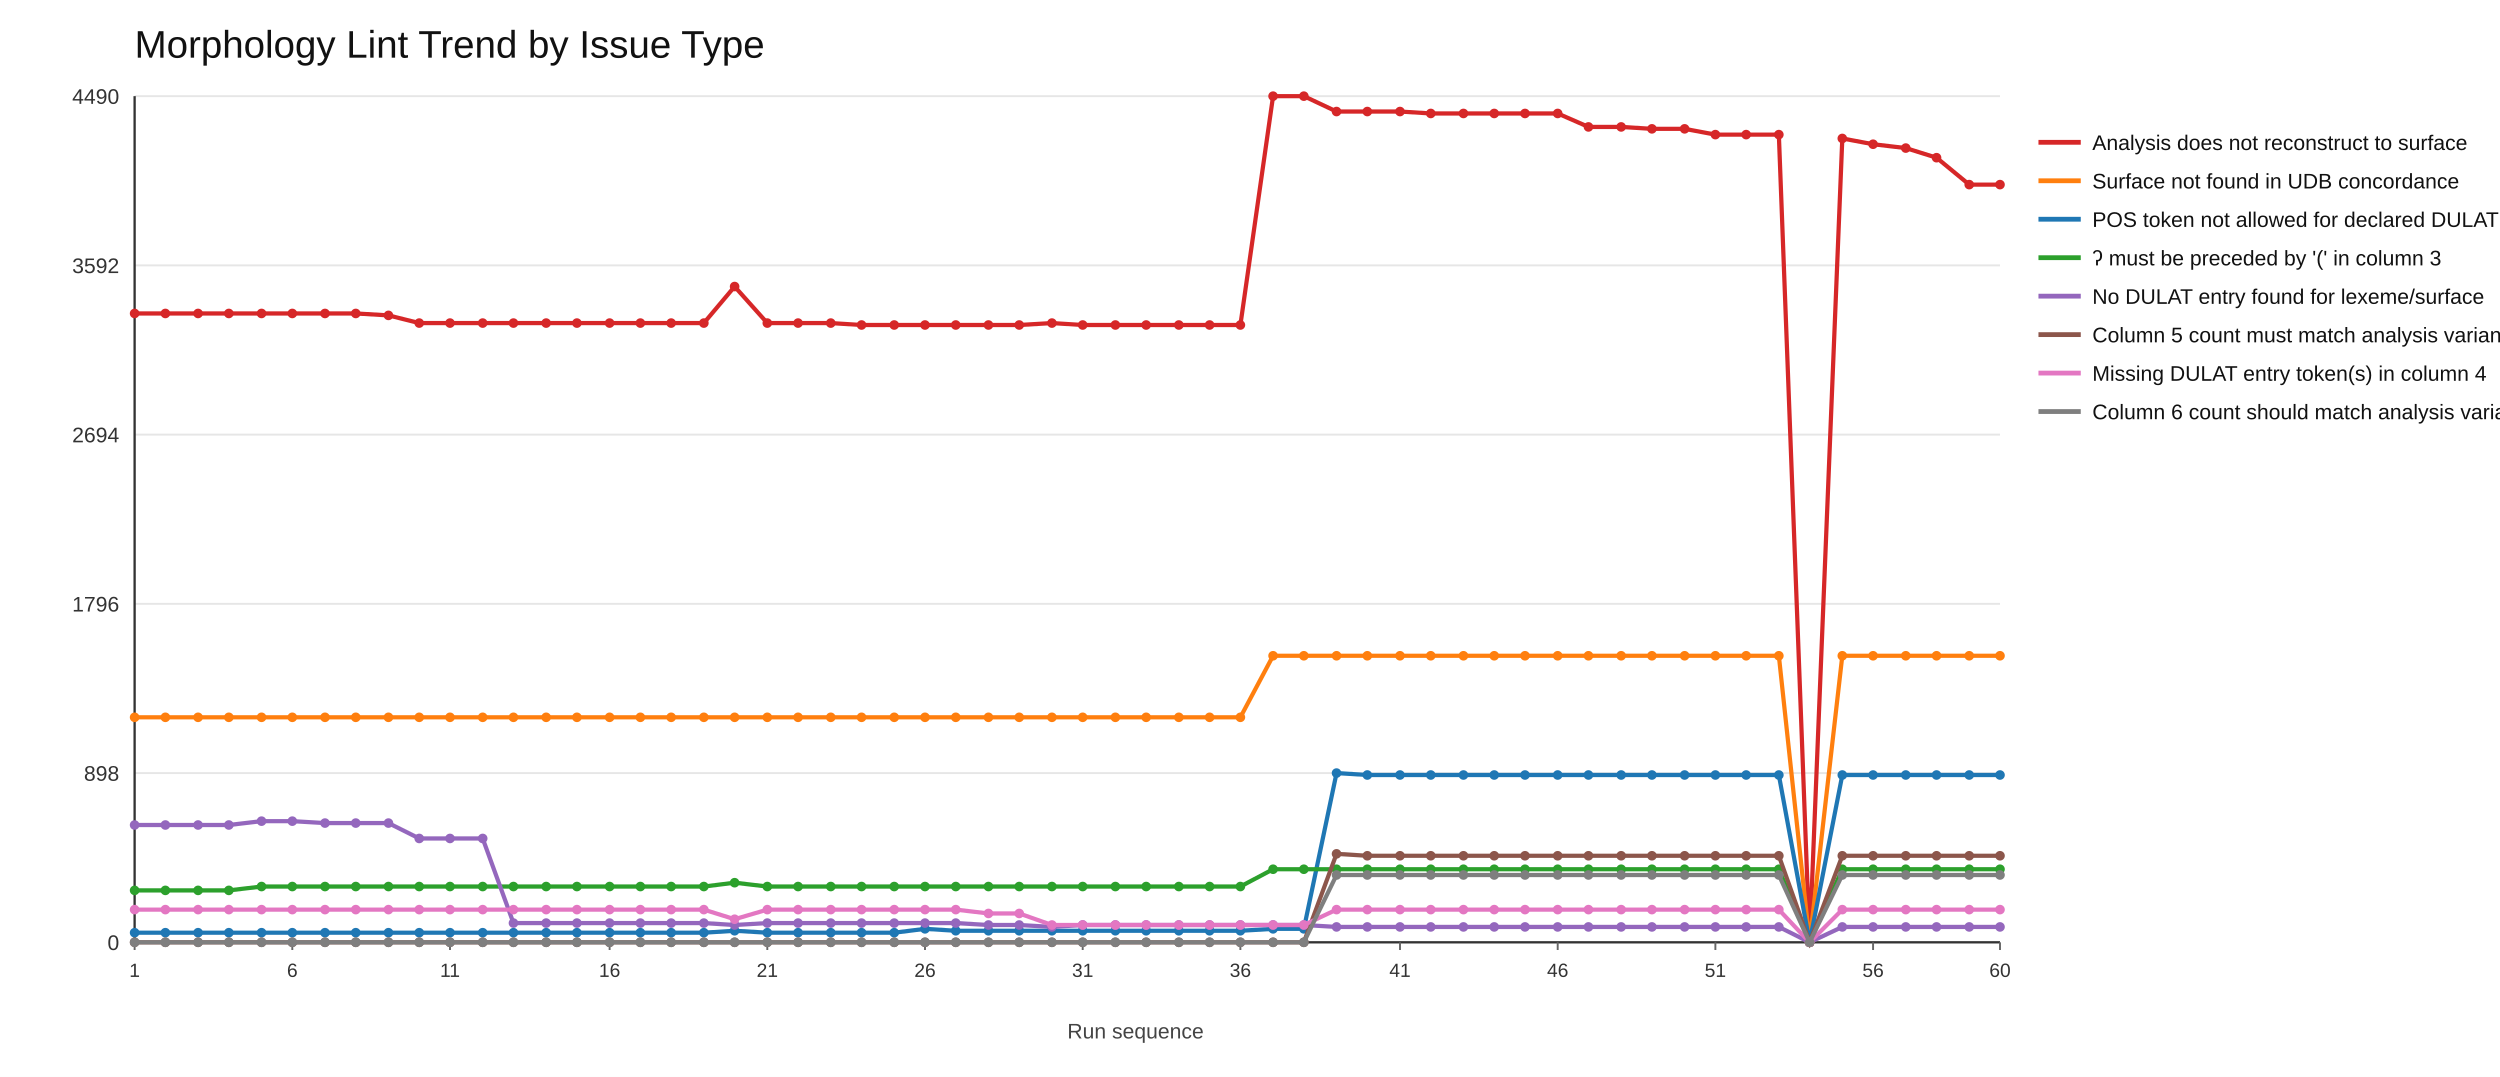
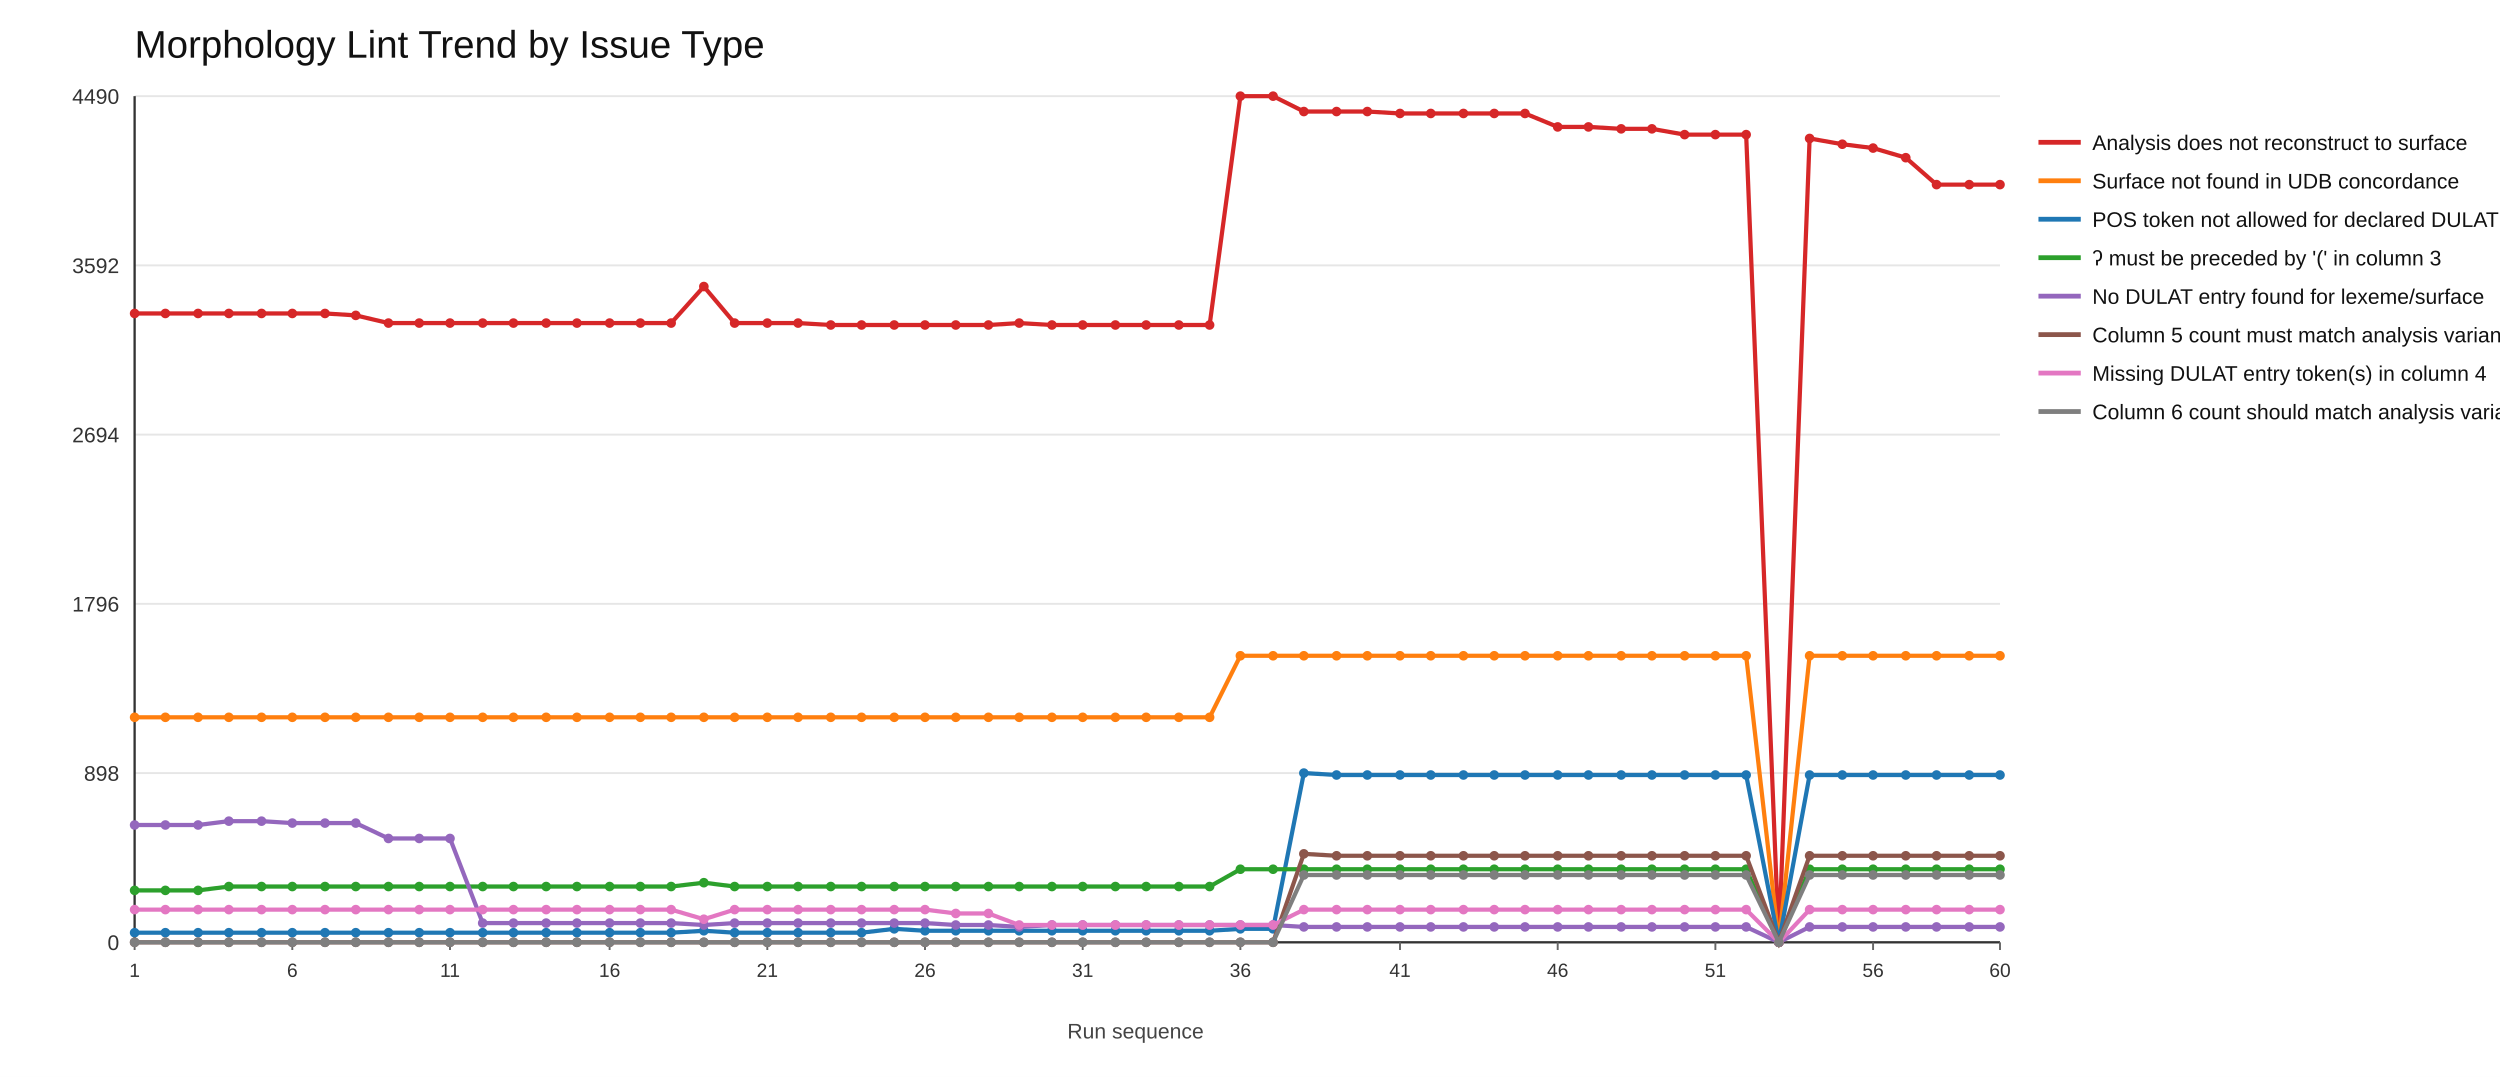
<svg xmlns="http://www.w3.org/2000/svg" width="1300" height="560">
  <rect x="0" y="0" width="1300" height="560" fill="#ffffff" />
  <text x="70" y="30" font-size="20" font-family="Arial" fill="#111">Morphology Lint Trend by Issue Type</text>
  <line x1="70" y1="490" x2="1040" y2="490" stroke="#e6e6e6" stroke-width="1" />
  <text x="62" y="494" font-size="11" font-family="Arial" fill="#333" text-anchor="end">0</text>
  <line x1="70" y1="402" x2="1040" y2="402" stroke="#e6e6e6" stroke-width="1" />
  <text x="62" y="406" font-size="11" font-family="Arial" fill="#333" text-anchor="end">898</text>
  <line x1="70" y1="314" x2="1040" y2="314" stroke="#e6e6e6" stroke-width="1" />
  <text x="62" y="318" font-size="11" font-family="Arial" fill="#333" text-anchor="end">1796</text>
  <line x1="70" y1="226" x2="1040" y2="226" stroke="#e6e6e6" stroke-width="1" />
  <text x="62" y="230" font-size="11" font-family="Arial" fill="#333" text-anchor="end">2694</text>
  <line x1="70" y1="138" x2="1040" y2="138" stroke="#e6e6e6" stroke-width="1" />
  <text x="62" y="142" font-size="11" font-family="Arial" fill="#333" text-anchor="end">3592</text>
  <line x1="70" y1="50" x2="1040" y2="50" stroke="#e6e6e6" stroke-width="1" />
  <text x="62" y="54" font-size="11" font-family="Arial" fill="#333" text-anchor="end">4490</text>
  <line x1="70" y1="490" x2="1040" y2="490" stroke="#333" stroke-width="1.2" />
  <line x1="70" y1="50" x2="70" y2="490" stroke="#333" stroke-width="1.2" />
  <line x1="70" y1="490" x2="70" y2="494" stroke="#666" stroke-width="1" />
  <text x="70" y="508" font-size="10" font-family="Arial" fill="#333" text-anchor="middle">1</text>
  <line x1="152" y1="490" x2="152" y2="494" stroke="#666" stroke-width="1" />
  <text x="152" y="508" font-size="10" font-family="Arial" fill="#333" text-anchor="middle">6</text>
  <line x1="234" y1="490" x2="234" y2="494" stroke="#666" stroke-width="1" />
  <text x="234" y="508" font-size="10" font-family="Arial" fill="#333" text-anchor="middle">11</text>
  <line x1="317" y1="490" x2="317" y2="494" stroke="#666" stroke-width="1" />
  <text x="317" y="508" font-size="10" font-family="Arial" fill="#333" text-anchor="middle">16</text>
  <line x1="399" y1="490" x2="399" y2="494" stroke="#666" stroke-width="1" />
  <text x="399" y="508" font-size="10" font-family="Arial" fill="#333" text-anchor="middle">21</text>
  <line x1="481" y1="490" x2="481" y2="494" stroke="#666" stroke-width="1" />
  <text x="481" y="508" font-size="10" font-family="Arial" fill="#333" text-anchor="middle">26</text>
  <line x1="563" y1="490" x2="563" y2="494" stroke="#666" stroke-width="1" />
  <text x="563" y="508" font-size="10" font-family="Arial" fill="#333" text-anchor="middle">31</text>
  <line x1="645" y1="490" x2="645" y2="494" stroke="#666" stroke-width="1" />
  <text x="645" y="508" font-size="10" font-family="Arial" fill="#333" text-anchor="middle">36</text>
  <line x1="728" y1="490" x2="728" y2="494" stroke="#666" stroke-width="1" />
  <text x="728" y="508" font-size="10" font-family="Arial" fill="#333" text-anchor="middle">41</text>
  <line x1="810" y1="490" x2="810" y2="494" stroke="#666" stroke-width="1" />
  <text x="810" y="508" font-size="10" font-family="Arial" fill="#333" text-anchor="middle">46</text>
  <line x1="892" y1="490" x2="892" y2="494" stroke="#666" stroke-width="1" />
  <text x="892" y="508" font-size="10" font-family="Arial" fill="#333" text-anchor="middle">51</text>
  <line x1="974" y1="490" x2="974" y2="494" stroke="#666" stroke-width="1" />
  <text x="974" y="508" font-size="10" font-family="Arial" fill="#333" text-anchor="middle">56</text>
  <line x1="1040" y1="490" x2="1040" y2="494" stroke="#666" stroke-width="1" />
  <text x="1040" y="508" font-size="10" font-family="Arial" fill="#333" text-anchor="middle">60</text>
-   <polyline fill="none" stroke="#d62728" stroke-width="2.2" points="70,163 86,163 103,163 119,163 136,163 152,163 169,163 185,163 202,164 218,168 234,168 251,168 267,168 284,168 300,168 317,168 333,168 349,168 366,168 382,149 399,168 415,168 432,168 448,169 465,169 481,169 497,169 514,169 530,169 547,168 563,169 580,169 596,169 613,169 629,169 645,169 662,50 678,50 695,58 711,58 728,58 744,59 761,59 777,59 793,59 810,59 826,66 843,66 859,67 876,67 892,70 908,70 925,70 941,490 958,72 974,75 991,77 1007,82 1024,96 1040,96" />
+   <polyline fill="none" stroke="#d62728" stroke-width="2.2" points="70,163 86,163 103,163 119,163 136,163 152,163 169,163 185,164 202,168 218,168 234,168 251,168 267,168 284,168 300,168 317,168 333,168 349,168 366,149 382,168 399,168 415,168 432,169 448,169 465,169 481,169 497,169 514,169 530,168 547,169 563,169 580,169 596,169 613,169 629,169 645,50 662,50 678,58 695,58 711,58 728,59 744,59 761,59 777,59 793,59 810,66 826,66 843,67 859,67 876,70 892,70 908,70 925,490 941,72 958,75 974,77 991,82 1007,96 1024,96 1040,96" />
  <circle cx="70" cy="163" r="2.5" fill="#d62728" />
  <circle cx="86" cy="163" r="2.5" fill="#d62728" />
  <circle cx="103" cy="163" r="2.5" fill="#d62728" />
  <circle cx="119" cy="163" r="2.5" fill="#d62728" />
  <circle cx="136" cy="163" r="2.5" fill="#d62728" />
  <circle cx="152" cy="163" r="2.5" fill="#d62728" />
  <circle cx="169" cy="163" r="2.5" fill="#d62728" />
-   <circle cx="185" cy="163" r="2.5" fill="#d62728" />
-   <circle cx="202" cy="164" r="2.5" fill="#d62728" />
+   <circle cx="185" cy="164" r="2.5" fill="#d62728" />
+   <circle cx="202" cy="168" r="2.5" fill="#d62728" />
  <circle cx="218" cy="168" r="2.5" fill="#d62728" />
  <circle cx="234" cy="168" r="2.5" fill="#d62728" />
  <circle cx="251" cy="168" r="2.5" fill="#d62728" />
  <circle cx="267" cy="168" r="2.5" fill="#d62728" />
  <circle cx="284" cy="168" r="2.5" fill="#d62728" />
  <circle cx="300" cy="168" r="2.5" fill="#d62728" />
  <circle cx="317" cy="168" r="2.5" fill="#d62728" />
  <circle cx="333" cy="168" r="2.5" fill="#d62728" />
  <circle cx="349" cy="168" r="2.5" fill="#d62728" />
-   <circle cx="366" cy="168" r="2.5" fill="#d62728" />
-   <circle cx="382" cy="149" r="2.5" fill="#d62728" />
+   <circle cx="366" cy="149" r="2.5" fill="#d62728" />
+   <circle cx="382" cy="168" r="2.5" fill="#d62728" />
  <circle cx="399" cy="168" r="2.5" fill="#d62728" />
  <circle cx="415" cy="168" r="2.5" fill="#d62728" />
-   <circle cx="432" cy="168" r="2.5" fill="#d62728" />
+   <circle cx="432" cy="169" r="2.5" fill="#d62728" />
  <circle cx="448" cy="169" r="2.5" fill="#d62728" />
  <circle cx="465" cy="169" r="2.5" fill="#d62728" />
  <circle cx="481" cy="169" r="2.5" fill="#d62728" />
  <circle cx="497" cy="169" r="2.5" fill="#d62728" />
  <circle cx="514" cy="169" r="2.5" fill="#d62728" />
-   <circle cx="530" cy="169" r="2.5" fill="#d62728" />
-   <circle cx="547" cy="168" r="2.5" fill="#d62728" />
+   <circle cx="530" cy="168" r="2.5" fill="#d62728" />
+   <circle cx="547" cy="169" r="2.5" fill="#d62728" />
  <circle cx="563" cy="169" r="2.5" fill="#d62728" />
  <circle cx="580" cy="169" r="2.5" fill="#d62728" />
  <circle cx="596" cy="169" r="2.5" fill="#d62728" />
  <circle cx="613" cy="169" r="2.5" fill="#d62728" />
  <circle cx="629" cy="169" r="2.5" fill="#d62728" />
-   <circle cx="645" cy="169" r="2.5" fill="#d62728" />
+   <circle cx="645" cy="50" r="2.5" fill="#d62728" />
  <circle cx="662" cy="50" r="2.5" fill="#d62728" />
-   <circle cx="678" cy="50" r="2.5" fill="#d62728" />
+   <circle cx="678" cy="58" r="2.5" fill="#d62728" />
  <circle cx="695" cy="58" r="2.5" fill="#d62728" />
  <circle cx="711" cy="58" r="2.5" fill="#d62728" />
-   <circle cx="728" cy="58" r="2.5" fill="#d62728" />
+   <circle cx="728" cy="59" r="2.5" fill="#d62728" />
  <circle cx="744" cy="59" r="2.5" fill="#d62728" />
  <circle cx="761" cy="59" r="2.5" fill="#d62728" />
  <circle cx="777" cy="59" r="2.5" fill="#d62728" />
  <circle cx="793" cy="59" r="2.5" fill="#d62728" />
-   <circle cx="810" cy="59" r="2.5" fill="#d62728" />
+   <circle cx="810" cy="66" r="2.5" fill="#d62728" />
  <circle cx="826" cy="66" r="2.5" fill="#d62728" />
-   <circle cx="843" cy="66" r="2.5" fill="#d62728" />
+   <circle cx="843" cy="67" r="2.5" fill="#d62728" />
  <circle cx="859" cy="67" r="2.5" fill="#d62728" />
-   <circle cx="876" cy="67" r="2.5" fill="#d62728" />
+   <circle cx="876" cy="70" r="2.5" fill="#d62728" />
  <circle cx="892" cy="70" r="2.5" fill="#d62728" />
  <circle cx="908" cy="70" r="2.5" fill="#d62728" />
-   <circle cx="925" cy="70" r="2.5" fill="#d62728" />
-   <circle cx="941" cy="490" r="2.5" fill="#d62728" />
-   <circle cx="958" cy="72" r="2.5" fill="#d62728" />
-   <circle cx="974" cy="75" r="2.5" fill="#d62728" />
-   <circle cx="991" cy="77" r="2.5" fill="#d62728" />
-   <circle cx="1007" cy="82" r="2.5" fill="#d62728" />
+   <circle cx="925" cy="490" r="2.5" fill="#d62728" />
+   <circle cx="941" cy="72" r="2.5" fill="#d62728" />
+   <circle cx="958" cy="75" r="2.5" fill="#d62728" />
+   <circle cx="974" cy="77" r="2.5" fill="#d62728" />
+   <circle cx="991" cy="82" r="2.5" fill="#d62728" />
+   <circle cx="1007" cy="96" r="2.5" fill="#d62728" />
  <circle cx="1024" cy="96" r="2.5" fill="#d62728" />
  <circle cx="1040" cy="96" r="2.5" fill="#d62728" />
  <line x1="1060" y1="74" x2="1082" y2="74" stroke="#d62728" stroke-width="2.5" />
  <text x="1088" y="78" font-size="11" font-family="Arial" fill="#111">Analysis does not reconstruct to surface</text>
-   <polyline fill="none" stroke="#ff7f0e" stroke-width="2.2" points="70,373 86,373 103,373 119,373 136,373 152,373 169,373 185,373 202,373 218,373 234,373 251,373 267,373 284,373 300,373 317,373 333,373 349,373 366,373 382,373 399,373 415,373 432,373 448,373 465,373 481,373 497,373 514,373 530,373 547,373 563,373 580,373 596,373 613,373 629,373 645,373 662,341 678,341 695,341 711,341 728,341 744,341 761,341 777,341 793,341 810,341 826,341 843,341 859,341 876,341 892,341 908,341 925,341 941,490 958,341 974,341 991,341 1007,341 1024,341 1040,341" />
+   <polyline fill="none" stroke="#ff7f0e" stroke-width="2.2" points="70,373 86,373 103,373 119,373 136,373 152,373 169,373 185,373 202,373 218,373 234,373 251,373 267,373 284,373 300,373 317,373 333,373 349,373 366,373 382,373 399,373 415,373 432,373 448,373 465,373 481,373 497,373 514,373 530,373 547,373 563,373 580,373 596,373 613,373 629,373 645,341 662,341 678,341 695,341 711,341 728,341 744,341 761,341 777,341 793,341 810,341 826,341 843,341 859,341 876,341 892,341 908,341 925,490 941,341 958,341 974,341 991,341 1007,341 1024,341 1040,341" />
  <circle cx="70" cy="373" r="2.5" fill="#ff7f0e" />
  <circle cx="86" cy="373" r="2.5" fill="#ff7f0e" />
  <circle cx="103" cy="373" r="2.5" fill="#ff7f0e" />
  <circle cx="119" cy="373" r="2.5" fill="#ff7f0e" />
  <circle cx="136" cy="373" r="2.5" fill="#ff7f0e" />
  <circle cx="152" cy="373" r="2.5" fill="#ff7f0e" />
  <circle cx="169" cy="373" r="2.5" fill="#ff7f0e" />
  <circle cx="185" cy="373" r="2.5" fill="#ff7f0e" />
  <circle cx="202" cy="373" r="2.5" fill="#ff7f0e" />
  <circle cx="218" cy="373" r="2.5" fill="#ff7f0e" />
  <circle cx="234" cy="373" r="2.5" fill="#ff7f0e" />
  <circle cx="251" cy="373" r="2.5" fill="#ff7f0e" />
  <circle cx="267" cy="373" r="2.5" fill="#ff7f0e" />
  <circle cx="284" cy="373" r="2.5" fill="#ff7f0e" />
  <circle cx="300" cy="373" r="2.5" fill="#ff7f0e" />
  <circle cx="317" cy="373" r="2.5" fill="#ff7f0e" />
  <circle cx="333" cy="373" r="2.5" fill="#ff7f0e" />
  <circle cx="349" cy="373" r="2.5" fill="#ff7f0e" />
  <circle cx="366" cy="373" r="2.5" fill="#ff7f0e" />
  <circle cx="382" cy="373" r="2.5" fill="#ff7f0e" />
  <circle cx="399" cy="373" r="2.5" fill="#ff7f0e" />
  <circle cx="415" cy="373" r="2.5" fill="#ff7f0e" />
  <circle cx="432" cy="373" r="2.5" fill="#ff7f0e" />
  <circle cx="448" cy="373" r="2.5" fill="#ff7f0e" />
  <circle cx="465" cy="373" r="2.5" fill="#ff7f0e" />
  <circle cx="481" cy="373" r="2.5" fill="#ff7f0e" />
  <circle cx="497" cy="373" r="2.5" fill="#ff7f0e" />
  <circle cx="514" cy="373" r="2.5" fill="#ff7f0e" />
  <circle cx="530" cy="373" r="2.5" fill="#ff7f0e" />
  <circle cx="547" cy="373" r="2.5" fill="#ff7f0e" />
  <circle cx="563" cy="373" r="2.5" fill="#ff7f0e" />
  <circle cx="580" cy="373" r="2.5" fill="#ff7f0e" />
  <circle cx="596" cy="373" r="2.5" fill="#ff7f0e" />
  <circle cx="613" cy="373" r="2.5" fill="#ff7f0e" />
  <circle cx="629" cy="373" r="2.5" fill="#ff7f0e" />
-   <circle cx="645" cy="373" r="2.5" fill="#ff7f0e" />
+   <circle cx="645" cy="341" r="2.5" fill="#ff7f0e" />
  <circle cx="662" cy="341" r="2.5" fill="#ff7f0e" />
  <circle cx="678" cy="341" r="2.5" fill="#ff7f0e" />
  <circle cx="695" cy="341" r="2.5" fill="#ff7f0e" />
  <circle cx="711" cy="341" r="2.5" fill="#ff7f0e" />
  <circle cx="728" cy="341" r="2.5" fill="#ff7f0e" />
  <circle cx="744" cy="341" r="2.5" fill="#ff7f0e" />
  <circle cx="761" cy="341" r="2.5" fill="#ff7f0e" />
  <circle cx="777" cy="341" r="2.5" fill="#ff7f0e" />
  <circle cx="793" cy="341" r="2.5" fill="#ff7f0e" />
  <circle cx="810" cy="341" r="2.5" fill="#ff7f0e" />
  <circle cx="826" cy="341" r="2.5" fill="#ff7f0e" />
  <circle cx="843" cy="341" r="2.5" fill="#ff7f0e" />
  <circle cx="859" cy="341" r="2.5" fill="#ff7f0e" />
  <circle cx="876" cy="341" r="2.5" fill="#ff7f0e" />
  <circle cx="892" cy="341" r="2.5" fill="#ff7f0e" />
  <circle cx="908" cy="341" r="2.5" fill="#ff7f0e" />
-   <circle cx="925" cy="341" r="2.5" fill="#ff7f0e" />
-   <circle cx="941" cy="490" r="2.5" fill="#ff7f0e" />
+   <circle cx="925" cy="490" r="2.5" fill="#ff7f0e" />
+   <circle cx="941" cy="341" r="2.5" fill="#ff7f0e" />
  <circle cx="958" cy="341" r="2.5" fill="#ff7f0e" />
  <circle cx="974" cy="341" r="2.5" fill="#ff7f0e" />
  <circle cx="991" cy="341" r="2.5" fill="#ff7f0e" />
  <circle cx="1007" cy="341" r="2.5" fill="#ff7f0e" />
  <circle cx="1024" cy="341" r="2.5" fill="#ff7f0e" />
  <circle cx="1040" cy="341" r="2.5" fill="#ff7f0e" />
  <line x1="1060" y1="94" x2="1082" y2="94" stroke="#ff7f0e" stroke-width="2.5" />
  <text x="1088" y="98" font-size="11" font-family="Arial" fill="#111">Surface not found in UDB concordance</text>
-   <polyline fill="none" stroke="#1f77b4" stroke-width="2.2" points="70,485 86,485 103,485 119,485 136,485 152,485 169,485 185,485 202,485 218,485 234,485 251,485 267,485 284,485 300,485 317,485 333,485 349,485 366,485 382,484 399,485 415,485 432,485 448,485 465,485 481,483 497,484 514,484 530,484 547,484 563,484 580,484 596,484 613,484 629,484 645,484 662,483 678,483 695,402 711,403 728,403 744,403 761,403 777,403 793,403 810,403 826,403 843,403 859,403 876,403 892,403 908,403 925,403 941,490 958,403 974,403 991,403 1007,403 1024,403 1040,403" />
+   <polyline fill="none" stroke="#1f77b4" stroke-width="2.2" points="70,485 86,485 103,485 119,485 136,485 152,485 169,485 185,485 202,485 218,485 234,485 251,485 267,485 284,485 300,485 317,485 333,485 349,485 366,484 382,485 399,485 415,485 432,485 448,485 465,483 481,484 497,484 514,484 530,484 547,484 563,484 580,484 596,484 613,484 629,484 645,483 662,483 678,402 695,403 711,403 728,403 744,403 761,403 777,403 793,403 810,403 826,403 843,403 859,403 876,403 892,403 908,403 925,490 941,403 958,403 974,403 991,403 1007,403 1024,403 1040,403" />
  <circle cx="70" cy="485" r="2.5" fill="#1f77b4" />
  <circle cx="86" cy="485" r="2.5" fill="#1f77b4" />
  <circle cx="103" cy="485" r="2.5" fill="#1f77b4" />
  <circle cx="119" cy="485" r="2.5" fill="#1f77b4" />
  <circle cx="136" cy="485" r="2.5" fill="#1f77b4" />
  <circle cx="152" cy="485" r="2.5" fill="#1f77b4" />
  <circle cx="169" cy="485" r="2.5" fill="#1f77b4" />
  <circle cx="185" cy="485" r="2.5" fill="#1f77b4" />
  <circle cx="202" cy="485" r="2.5" fill="#1f77b4" />
  <circle cx="218" cy="485" r="2.5" fill="#1f77b4" />
  <circle cx="234" cy="485" r="2.5" fill="#1f77b4" />
  <circle cx="251" cy="485" r="2.5" fill="#1f77b4" />
  <circle cx="267" cy="485" r="2.5" fill="#1f77b4" />
  <circle cx="284" cy="485" r="2.5" fill="#1f77b4" />
  <circle cx="300" cy="485" r="2.5" fill="#1f77b4" />
  <circle cx="317" cy="485" r="2.5" fill="#1f77b4" />
  <circle cx="333" cy="485" r="2.5" fill="#1f77b4" />
  <circle cx="349" cy="485" r="2.5" fill="#1f77b4" />
-   <circle cx="366" cy="485" r="2.5" fill="#1f77b4" />
-   <circle cx="382" cy="484" r="2.5" fill="#1f77b4" />
+   <circle cx="366" cy="484" r="2.5" fill="#1f77b4" />
+   <circle cx="382" cy="485" r="2.5" fill="#1f77b4" />
  <circle cx="399" cy="485" r="2.5" fill="#1f77b4" />
  <circle cx="415" cy="485" r="2.5" fill="#1f77b4" />
  <circle cx="432" cy="485" r="2.5" fill="#1f77b4" />
  <circle cx="448" cy="485" r="2.5" fill="#1f77b4" />
-   <circle cx="465" cy="485" r="2.5" fill="#1f77b4" />
-   <circle cx="481" cy="483" r="2.5" fill="#1f77b4" />
+   <circle cx="465" cy="483" r="2.5" fill="#1f77b4" />
+   <circle cx="481" cy="484" r="2.5" fill="#1f77b4" />
  <circle cx="497" cy="484" r="2.5" fill="#1f77b4" />
  <circle cx="514" cy="484" r="2.5" fill="#1f77b4" />
  <circle cx="530" cy="484" r="2.5" fill="#1f77b4" />
  <circle cx="547" cy="484" r="2.5" fill="#1f77b4" />
  <circle cx="563" cy="484" r="2.5" fill="#1f77b4" />
  <circle cx="580" cy="484" r="2.5" fill="#1f77b4" />
  <circle cx="596" cy="484" r="2.5" fill="#1f77b4" />
  <circle cx="613" cy="484" r="2.5" fill="#1f77b4" />
  <circle cx="629" cy="484" r="2.5" fill="#1f77b4" />
-   <circle cx="645" cy="484" r="2.5" fill="#1f77b4" />
+   <circle cx="645" cy="483" r="2.5" fill="#1f77b4" />
  <circle cx="662" cy="483" r="2.5" fill="#1f77b4" />
-   <circle cx="678" cy="483" r="2.5" fill="#1f77b4" />
-   <circle cx="695" cy="402" r="2.5" fill="#1f77b4" />
+   <circle cx="678" cy="402" r="2.5" fill="#1f77b4" />
+   <circle cx="695" cy="403" r="2.5" fill="#1f77b4" />
  <circle cx="711" cy="403" r="2.5" fill="#1f77b4" />
  <circle cx="728" cy="403" r="2.5" fill="#1f77b4" />
  <circle cx="744" cy="403" r="2.5" fill="#1f77b4" />
  <circle cx="761" cy="403" r="2.5" fill="#1f77b4" />
  <circle cx="777" cy="403" r="2.5" fill="#1f77b4" />
  <circle cx="793" cy="403" r="2.5" fill="#1f77b4" />
  <circle cx="810" cy="403" r="2.5" fill="#1f77b4" />
  <circle cx="826" cy="403" r="2.5" fill="#1f77b4" />
  <circle cx="843" cy="403" r="2.5" fill="#1f77b4" />
  <circle cx="859" cy="403" r="2.5" fill="#1f77b4" />
  <circle cx="876" cy="403" r="2.5" fill="#1f77b4" />
  <circle cx="892" cy="403" r="2.5" fill="#1f77b4" />
  <circle cx="908" cy="403" r="2.5" fill="#1f77b4" />
-   <circle cx="925" cy="403" r="2.5" fill="#1f77b4" />
-   <circle cx="941" cy="490" r="2.5" fill="#1f77b4" />
+   <circle cx="925" cy="490" r="2.5" fill="#1f77b4" />
+   <circle cx="941" cy="403" r="2.5" fill="#1f77b4" />
  <circle cx="958" cy="403" r="2.5" fill="#1f77b4" />
  <circle cx="974" cy="403" r="2.5" fill="#1f77b4" />
  <circle cx="991" cy="403" r="2.5" fill="#1f77b4" />
  <circle cx="1007" cy="403" r="2.5" fill="#1f77b4" />
  <circle cx="1024" cy="403" r="2.5" fill="#1f77b4" />
  <circle cx="1040" cy="403" r="2.5" fill="#1f77b4" />
  <line x1="1060" y1="114" x2="1082" y2="114" stroke="#1f77b4" stroke-width="2.5" />
  <text x="1088" y="118" font-size="11" font-family="Arial" fill="#111">POS token not allowed for declared DULAT entry</text>
-   <polyline fill="none" stroke="#2ca02c" stroke-width="2.2" points="70,463 86,463 103,463 119,463 136,461 152,461 169,461 185,461 202,461 218,461 234,461 251,461 267,461 284,461 300,461 317,461 333,461 349,461 366,461 382,459 399,461 415,461 432,461 448,461 465,461 481,461 497,461 514,461 530,461 547,461 563,461 580,461 596,461 613,461 629,461 645,461 662,452 678,452 695,452 711,452 728,452 744,452 761,452 777,452 793,452 810,452 826,452 843,452 859,452 876,452 892,452 908,452 925,452 941,490 958,452 974,452 991,452 1007,452 1024,452 1040,452" />
+   <polyline fill="none" stroke="#2ca02c" stroke-width="2.2" points="70,463 86,463 103,463 119,461 136,461 152,461 169,461 185,461 202,461 218,461 234,461 251,461 267,461 284,461 300,461 317,461 333,461 349,461 366,459 382,461 399,461 415,461 432,461 448,461 465,461 481,461 497,461 514,461 530,461 547,461 563,461 580,461 596,461 613,461 629,461 645,452 662,452 678,452 695,452 711,452 728,452 744,452 761,452 777,452 793,452 810,452 826,452 843,452 859,452 876,452 892,452 908,452 925,490 941,452 958,452 974,452 991,452 1007,452 1024,452 1040,452" />
  <circle cx="70" cy="463" r="2.5" fill="#2ca02c" />
  <circle cx="86" cy="463" r="2.5" fill="#2ca02c" />
  <circle cx="103" cy="463" r="2.5" fill="#2ca02c" />
-   <circle cx="119" cy="463" r="2.5" fill="#2ca02c" />
+   <circle cx="119" cy="461" r="2.5" fill="#2ca02c" />
  <circle cx="136" cy="461" r="2.5" fill="#2ca02c" />
  <circle cx="152" cy="461" r="2.5" fill="#2ca02c" />
  <circle cx="169" cy="461" r="2.5" fill="#2ca02c" />
  <circle cx="185" cy="461" r="2.5" fill="#2ca02c" />
  <circle cx="202" cy="461" r="2.5" fill="#2ca02c" />
  <circle cx="218" cy="461" r="2.5" fill="#2ca02c" />
  <circle cx="234" cy="461" r="2.5" fill="#2ca02c" />
  <circle cx="251" cy="461" r="2.5" fill="#2ca02c" />
  <circle cx="267" cy="461" r="2.5" fill="#2ca02c" />
  <circle cx="284" cy="461" r="2.5" fill="#2ca02c" />
  <circle cx="300" cy="461" r="2.5" fill="#2ca02c" />
  <circle cx="317" cy="461" r="2.5" fill="#2ca02c" />
  <circle cx="333" cy="461" r="2.5" fill="#2ca02c" />
  <circle cx="349" cy="461" r="2.5" fill="#2ca02c" />
-   <circle cx="366" cy="461" r="2.5" fill="#2ca02c" />
-   <circle cx="382" cy="459" r="2.5" fill="#2ca02c" />
+   <circle cx="366" cy="459" r="2.5" fill="#2ca02c" />
+   <circle cx="382" cy="461" r="2.5" fill="#2ca02c" />
  <circle cx="399" cy="461" r="2.5" fill="#2ca02c" />
  <circle cx="415" cy="461" r="2.5" fill="#2ca02c" />
  <circle cx="432" cy="461" r="2.5" fill="#2ca02c" />
  <circle cx="448" cy="461" r="2.5" fill="#2ca02c" />
  <circle cx="465" cy="461" r="2.5" fill="#2ca02c" />
  <circle cx="481" cy="461" r="2.5" fill="#2ca02c" />
  <circle cx="497" cy="461" r="2.5" fill="#2ca02c" />
  <circle cx="514" cy="461" r="2.5" fill="#2ca02c" />
  <circle cx="530" cy="461" r="2.5" fill="#2ca02c" />
  <circle cx="547" cy="461" r="2.5" fill="#2ca02c" />
  <circle cx="563" cy="461" r="2.5" fill="#2ca02c" />
  <circle cx="580" cy="461" r="2.5" fill="#2ca02c" />
  <circle cx="596" cy="461" r="2.5" fill="#2ca02c" />
  <circle cx="613" cy="461" r="2.5" fill="#2ca02c" />
  <circle cx="629" cy="461" r="2.5" fill="#2ca02c" />
-   <circle cx="645" cy="461" r="2.5" fill="#2ca02c" />
+   <circle cx="645" cy="452" r="2.5" fill="#2ca02c" />
  <circle cx="662" cy="452" r="2.5" fill="#2ca02c" />
  <circle cx="678" cy="452" r="2.5" fill="#2ca02c" />
  <circle cx="695" cy="452" r="2.5" fill="#2ca02c" />
  <circle cx="711" cy="452" r="2.5" fill="#2ca02c" />
  <circle cx="728" cy="452" r="2.5" fill="#2ca02c" />
  <circle cx="744" cy="452" r="2.5" fill="#2ca02c" />
  <circle cx="761" cy="452" r="2.5" fill="#2ca02c" />
  <circle cx="777" cy="452" r="2.5" fill="#2ca02c" />
  <circle cx="793" cy="452" r="2.5" fill="#2ca02c" />
  <circle cx="810" cy="452" r="2.5" fill="#2ca02c" />
  <circle cx="826" cy="452" r="2.5" fill="#2ca02c" />
  <circle cx="843" cy="452" r="2.5" fill="#2ca02c" />
  <circle cx="859" cy="452" r="2.5" fill="#2ca02c" />
  <circle cx="876" cy="452" r="2.5" fill="#2ca02c" />
  <circle cx="892" cy="452" r="2.5" fill="#2ca02c" />
  <circle cx="908" cy="452" r="2.5" fill="#2ca02c" />
-   <circle cx="925" cy="452" r="2.5" fill="#2ca02c" />
-   <circle cx="941" cy="490" r="2.5" fill="#2ca02c" />
+   <circle cx="925" cy="490" r="2.5" fill="#2ca02c" />
+   <circle cx="941" cy="452" r="2.5" fill="#2ca02c" />
  <circle cx="958" cy="452" r="2.5" fill="#2ca02c" />
  <circle cx="974" cy="452" r="2.5" fill="#2ca02c" />
  <circle cx="991" cy="452" r="2.5" fill="#2ca02c" />
  <circle cx="1007" cy="452" r="2.5" fill="#2ca02c" />
  <circle cx="1024" cy="452" r="2.5" fill="#2ca02c" />
  <circle cx="1040" cy="452" r="2.5" fill="#2ca02c" />
  <line x1="1060" y1="134" x2="1082" y2="134" stroke="#2ca02c" stroke-width="2.5" />
  <text x="1088" y="138" font-size="11" font-family="Arial" fill="#111">ʔ must be preceded by '(' in column 3</text>
-   <polyline fill="none" stroke="#9467bd" stroke-width="2.2" points="70,429 86,429 103,429 119,429 136,427 152,427 169,428 185,428 202,428 218,436 234,436 251,436 267,480 284,480 300,480 317,480 333,480 349,480 366,480 382,481 399,480 415,480 432,480 448,480 465,480 481,480 497,480 514,481 530,481 547,482 563,481 580,481 596,481 613,481 629,481 645,481 662,481 678,481 695,482 711,482 728,482 744,482 761,482 777,482 793,482 810,482 826,482 843,482 859,482 876,482 892,482 908,482 925,482 941,490 958,482 974,482 991,482 1007,482 1024,482 1040,482" />
+   <polyline fill="none" stroke="#9467bd" stroke-width="2.2" points="70,429 86,429 103,429 119,427 136,427 152,428 169,428 185,428 202,436 218,436 234,436 251,480 267,480 284,480 300,480 317,480 333,480 349,480 366,481 382,480 399,480 415,480 432,480 448,480 465,480 481,480 497,481 514,481 530,482 547,481 563,481 580,481 596,481 613,481 629,481 645,481 662,481 678,482 695,482 711,482 728,482 744,482 761,482 777,482 793,482 810,482 826,482 843,482 859,482 876,482 892,482 908,482 925,490 941,482 958,482 974,482 991,482 1007,482 1024,482 1040,482" />
  <circle cx="70" cy="429" r="2.5" fill="#9467bd" />
  <circle cx="86" cy="429" r="2.5" fill="#9467bd" />
  <circle cx="103" cy="429" r="2.5" fill="#9467bd" />
-   <circle cx="119" cy="429" r="2.5" fill="#9467bd" />
+   <circle cx="119" cy="427" r="2.5" fill="#9467bd" />
  <circle cx="136" cy="427" r="2.5" fill="#9467bd" />
-   <circle cx="152" cy="427" r="2.5" fill="#9467bd" />
+   <circle cx="152" cy="428" r="2.5" fill="#9467bd" />
  <circle cx="169" cy="428" r="2.5" fill="#9467bd" />
  <circle cx="185" cy="428" r="2.5" fill="#9467bd" />
-   <circle cx="202" cy="428" r="2.5" fill="#9467bd" />
+   <circle cx="202" cy="436" r="2.5" fill="#9467bd" />
  <circle cx="218" cy="436" r="2.5" fill="#9467bd" />
  <circle cx="234" cy="436" r="2.5" fill="#9467bd" />
-   <circle cx="251" cy="436" r="2.5" fill="#9467bd" />
+   <circle cx="251" cy="480" r="2.5" fill="#9467bd" />
  <circle cx="267" cy="480" r="2.5" fill="#9467bd" />
  <circle cx="284" cy="480" r="2.5" fill="#9467bd" />
  <circle cx="300" cy="480" r="2.5" fill="#9467bd" />
  <circle cx="317" cy="480" r="2.5" fill="#9467bd" />
  <circle cx="333" cy="480" r="2.5" fill="#9467bd" />
  <circle cx="349" cy="480" r="2.5" fill="#9467bd" />
-   <circle cx="366" cy="480" r="2.5" fill="#9467bd" />
-   <circle cx="382" cy="481" r="2.5" fill="#9467bd" />
+   <circle cx="366" cy="481" r="2.5" fill="#9467bd" />
+   <circle cx="382" cy="480" r="2.5" fill="#9467bd" />
  <circle cx="399" cy="480" r="2.5" fill="#9467bd" />
  <circle cx="415" cy="480" r="2.5" fill="#9467bd" />
  <circle cx="432" cy="480" r="2.5" fill="#9467bd" />
  <circle cx="448" cy="480" r="2.5" fill="#9467bd" />
  <circle cx="465" cy="480" r="2.5" fill="#9467bd" />
  <circle cx="481" cy="480" r="2.5" fill="#9467bd" />
-   <circle cx="497" cy="480" r="2.5" fill="#9467bd" />
+   <circle cx="497" cy="481" r="2.5" fill="#9467bd" />
  <circle cx="514" cy="481" r="2.5" fill="#9467bd" />
-   <circle cx="530" cy="481" r="2.5" fill="#9467bd" />
-   <circle cx="547" cy="482" r="2.5" fill="#9467bd" />
+   <circle cx="530" cy="482" r="2.5" fill="#9467bd" />
+   <circle cx="547" cy="481" r="2.5" fill="#9467bd" />
  <circle cx="563" cy="481" r="2.5" fill="#9467bd" />
  <circle cx="580" cy="481" r="2.5" fill="#9467bd" />
  <circle cx="596" cy="481" r="2.5" fill="#9467bd" />
  <circle cx="613" cy="481" r="2.5" fill="#9467bd" />
  <circle cx="629" cy="481" r="2.5" fill="#9467bd" />
  <circle cx="645" cy="481" r="2.5" fill="#9467bd" />
  <circle cx="662" cy="481" r="2.5" fill="#9467bd" />
-   <circle cx="678" cy="481" r="2.5" fill="#9467bd" />
+   <circle cx="678" cy="482" r="2.5" fill="#9467bd" />
  <circle cx="695" cy="482" r="2.5" fill="#9467bd" />
  <circle cx="711" cy="482" r="2.5" fill="#9467bd" />
  <circle cx="728" cy="482" r="2.5" fill="#9467bd" />
  <circle cx="744" cy="482" r="2.5" fill="#9467bd" />
  <circle cx="761" cy="482" r="2.5" fill="#9467bd" />
  <circle cx="777" cy="482" r="2.5" fill="#9467bd" />
  <circle cx="793" cy="482" r="2.5" fill="#9467bd" />
  <circle cx="810" cy="482" r="2.5" fill="#9467bd" />
  <circle cx="826" cy="482" r="2.5" fill="#9467bd" />
  <circle cx="843" cy="482" r="2.5" fill="#9467bd" />
  <circle cx="859" cy="482" r="2.5" fill="#9467bd" />
  <circle cx="876" cy="482" r="2.5" fill="#9467bd" />
  <circle cx="892" cy="482" r="2.5" fill="#9467bd" />
  <circle cx="908" cy="482" r="2.5" fill="#9467bd" />
-   <circle cx="925" cy="482" r="2.5" fill="#9467bd" />
-   <circle cx="941" cy="490" r="2.5" fill="#9467bd" />
+   <circle cx="925" cy="490" r="2.5" fill="#9467bd" />
+   <circle cx="941" cy="482" r="2.5" fill="#9467bd" />
  <circle cx="958" cy="482" r="2.5" fill="#9467bd" />
  <circle cx="974" cy="482" r="2.5" fill="#9467bd" />
  <circle cx="991" cy="482" r="2.5" fill="#9467bd" />
  <circle cx="1007" cy="482" r="2.5" fill="#9467bd" />
  <circle cx="1024" cy="482" r="2.5" fill="#9467bd" />
  <circle cx="1040" cy="482" r="2.5" fill="#9467bd" />
  <line x1="1060" y1="154" x2="1082" y2="154" stroke="#9467bd" stroke-width="2.5" />
  <text x="1088" y="158" font-size="11" font-family="Arial" fill="#111">No DULAT entry found for lexeme/surface</text>
-   <polyline fill="none" stroke="#8c564b" stroke-width="2.2" points="70,490 86,490 103,490 119,490 136,490 152,490 169,490 185,490 202,490 218,490 234,490 251,490 267,490 284,490 300,490 317,490 333,490 349,490 366,490 382,490 399,490 415,490 432,490 448,490 465,490 481,490 497,490 514,490 530,490 547,490 563,490 580,490 596,490 613,490 629,490 645,490 662,490 678,490 695,444 711,445 728,445 744,445 761,445 777,445 793,445 810,445 826,445 843,445 859,445 876,445 892,445 908,445 925,445 941,490 958,445 974,445 991,445 1007,445 1024,445 1040,445" />
+   <polyline fill="none" stroke="#8c564b" stroke-width="2.2" points="70,490 86,490 103,490 119,490 136,490 152,490 169,490 185,490 202,490 218,490 234,490 251,490 267,490 284,490 300,490 317,490 333,490 349,490 366,490 382,490 399,490 415,490 432,490 448,490 465,490 481,490 497,490 514,490 530,490 547,490 563,490 580,490 596,490 613,490 629,490 645,490 662,490 678,444 695,445 711,445 728,445 744,445 761,445 777,445 793,445 810,445 826,445 843,445 859,445 876,445 892,445 908,445 925,490 941,445 958,445 974,445 991,445 1007,445 1024,445 1040,445" />
  <circle cx="70" cy="490" r="2.5" fill="#8c564b" />
  <circle cx="86" cy="490" r="2.5" fill="#8c564b" />
  <circle cx="103" cy="490" r="2.5" fill="#8c564b" />
  <circle cx="119" cy="490" r="2.5" fill="#8c564b" />
  <circle cx="136" cy="490" r="2.5" fill="#8c564b" />
  <circle cx="152" cy="490" r="2.5" fill="#8c564b" />
  <circle cx="169" cy="490" r="2.5" fill="#8c564b" />
  <circle cx="185" cy="490" r="2.5" fill="#8c564b" />
  <circle cx="202" cy="490" r="2.5" fill="#8c564b" />
  <circle cx="218" cy="490" r="2.5" fill="#8c564b" />
  <circle cx="234" cy="490" r="2.5" fill="#8c564b" />
  <circle cx="251" cy="490" r="2.5" fill="#8c564b" />
  <circle cx="267" cy="490" r="2.5" fill="#8c564b" />
  <circle cx="284" cy="490" r="2.5" fill="#8c564b" />
  <circle cx="300" cy="490" r="2.5" fill="#8c564b" />
  <circle cx="317" cy="490" r="2.5" fill="#8c564b" />
  <circle cx="333" cy="490" r="2.5" fill="#8c564b" />
  <circle cx="349" cy="490" r="2.5" fill="#8c564b" />
  <circle cx="366" cy="490" r="2.5" fill="#8c564b" />
  <circle cx="382" cy="490" r="2.5" fill="#8c564b" />
  <circle cx="399" cy="490" r="2.5" fill="#8c564b" />
  <circle cx="415" cy="490" r="2.5" fill="#8c564b" />
  <circle cx="432" cy="490" r="2.5" fill="#8c564b" />
  <circle cx="448" cy="490" r="2.5" fill="#8c564b" />
  <circle cx="465" cy="490" r="2.5" fill="#8c564b" />
  <circle cx="481" cy="490" r="2.5" fill="#8c564b" />
  <circle cx="497" cy="490" r="2.5" fill="#8c564b" />
  <circle cx="514" cy="490" r="2.5" fill="#8c564b" />
  <circle cx="530" cy="490" r="2.5" fill="#8c564b" />
  <circle cx="547" cy="490" r="2.5" fill="#8c564b" />
  <circle cx="563" cy="490" r="2.5" fill="#8c564b" />
  <circle cx="580" cy="490" r="2.5" fill="#8c564b" />
  <circle cx="596" cy="490" r="2.5" fill="#8c564b" />
  <circle cx="613" cy="490" r="2.5" fill="#8c564b" />
  <circle cx="629" cy="490" r="2.5" fill="#8c564b" />
  <circle cx="645" cy="490" r="2.5" fill="#8c564b" />
  <circle cx="662" cy="490" r="2.5" fill="#8c564b" />
-   <circle cx="678" cy="490" r="2.5" fill="#8c564b" />
-   <circle cx="695" cy="444" r="2.5" fill="#8c564b" />
+   <circle cx="678" cy="444" r="2.5" fill="#8c564b" />
+   <circle cx="695" cy="445" r="2.5" fill="#8c564b" />
  <circle cx="711" cy="445" r="2.5" fill="#8c564b" />
  <circle cx="728" cy="445" r="2.5" fill="#8c564b" />
  <circle cx="744" cy="445" r="2.5" fill="#8c564b" />
  <circle cx="761" cy="445" r="2.5" fill="#8c564b" />
  <circle cx="777" cy="445" r="2.5" fill="#8c564b" />
  <circle cx="793" cy="445" r="2.5" fill="#8c564b" />
  <circle cx="810" cy="445" r="2.5" fill="#8c564b" />
  <circle cx="826" cy="445" r="2.5" fill="#8c564b" />
  <circle cx="843" cy="445" r="2.5" fill="#8c564b" />
  <circle cx="859" cy="445" r="2.5" fill="#8c564b" />
  <circle cx="876" cy="445" r="2.5" fill="#8c564b" />
  <circle cx="892" cy="445" r="2.5" fill="#8c564b" />
  <circle cx="908" cy="445" r="2.5" fill="#8c564b" />
-   <circle cx="925" cy="445" r="2.5" fill="#8c564b" />
-   <circle cx="941" cy="490" r="2.5" fill="#8c564b" />
+   <circle cx="925" cy="490" r="2.5" fill="#8c564b" />
+   <circle cx="941" cy="445" r="2.5" fill="#8c564b" />
  <circle cx="958" cy="445" r="2.5" fill="#8c564b" />
  <circle cx="974" cy="445" r="2.5" fill="#8c564b" />
  <circle cx="991" cy="445" r="2.5" fill="#8c564b" />
  <circle cx="1007" cy="445" r="2.5" fill="#8c564b" />
  <circle cx="1024" cy="445" r="2.5" fill="#8c564b" />
  <circle cx="1040" cy="445" r="2.5" fill="#8c564b" />
  <line x1="1060" y1="174" x2="1082" y2="174" stroke="#8c564b" stroke-width="2.5" />
  <text x="1088" y="178" font-size="11" font-family="Arial" fill="#111">Column 5 count must match analysis variant count</text>
-   <polyline fill="none" stroke="#e377c2" stroke-width="2.2" points="70,473 86,473 103,473 119,473 136,473 152,473 169,473 185,473 202,473 218,473 234,473 251,473 267,473 284,473 300,473 317,473 333,473 349,473 366,473 382,478 399,473 415,473 432,473 448,473 465,473 481,473 497,473 514,475 530,475 547,481 563,481 580,481 596,481 613,481 629,481 645,481 662,481 678,481 695,473 711,473 728,473 744,473 761,473 777,473 793,473 810,473 826,473 843,473 859,473 876,473 892,473 908,473 925,473 941,490 958,473 974,473 991,473 1007,473 1024,473 1040,473" />
+   <polyline fill="none" stroke="#e377c2" stroke-width="2.2" points="70,473 86,473 103,473 119,473 136,473 152,473 169,473 185,473 202,473 218,473 234,473 251,473 267,473 284,473 300,473 317,473 333,473 349,473 366,478 382,473 399,473 415,473 432,473 448,473 465,473 481,473 497,475 514,475 530,481 547,481 563,481 580,481 596,481 613,481 629,481 645,481 662,481 678,473 695,473 711,473 728,473 744,473 761,473 777,473 793,473 810,473 826,473 843,473 859,473 876,473 892,473 908,473 925,490 941,473 958,473 974,473 991,473 1007,473 1024,473 1040,473" />
  <circle cx="70" cy="473" r="2.5" fill="#e377c2" />
  <circle cx="86" cy="473" r="2.5" fill="#e377c2" />
  <circle cx="103" cy="473" r="2.5" fill="#e377c2" />
  <circle cx="119" cy="473" r="2.5" fill="#e377c2" />
  <circle cx="136" cy="473" r="2.5" fill="#e377c2" />
  <circle cx="152" cy="473" r="2.5" fill="#e377c2" />
  <circle cx="169" cy="473" r="2.5" fill="#e377c2" />
  <circle cx="185" cy="473" r="2.5" fill="#e377c2" />
  <circle cx="202" cy="473" r="2.5" fill="#e377c2" />
  <circle cx="218" cy="473" r="2.5" fill="#e377c2" />
  <circle cx="234" cy="473" r="2.5" fill="#e377c2" />
  <circle cx="251" cy="473" r="2.5" fill="#e377c2" />
  <circle cx="267" cy="473" r="2.5" fill="#e377c2" />
  <circle cx="284" cy="473" r="2.5" fill="#e377c2" />
  <circle cx="300" cy="473" r="2.5" fill="#e377c2" />
  <circle cx="317" cy="473" r="2.5" fill="#e377c2" />
  <circle cx="333" cy="473" r="2.5" fill="#e377c2" />
  <circle cx="349" cy="473" r="2.5" fill="#e377c2" />
-   <circle cx="366" cy="473" r="2.5" fill="#e377c2" />
-   <circle cx="382" cy="478" r="2.5" fill="#e377c2" />
+   <circle cx="366" cy="478" r="2.5" fill="#e377c2" />
+   <circle cx="382" cy="473" r="2.5" fill="#e377c2" />
  <circle cx="399" cy="473" r="2.5" fill="#e377c2" />
  <circle cx="415" cy="473" r="2.5" fill="#e377c2" />
  <circle cx="432" cy="473" r="2.5" fill="#e377c2" />
  <circle cx="448" cy="473" r="2.5" fill="#e377c2" />
  <circle cx="465" cy="473" r="2.5" fill="#e377c2" />
  <circle cx="481" cy="473" r="2.5" fill="#e377c2" />
-   <circle cx="497" cy="473" r="2.5" fill="#e377c2" />
+   <circle cx="497" cy="475" r="2.5" fill="#e377c2" />
  <circle cx="514" cy="475" r="2.5" fill="#e377c2" />
-   <circle cx="530" cy="475" r="2.5" fill="#e377c2" />
+   <circle cx="530" cy="481" r="2.5" fill="#e377c2" />
  <circle cx="547" cy="481" r="2.5" fill="#e377c2" />
  <circle cx="563" cy="481" r="2.5" fill="#e377c2" />
  <circle cx="580" cy="481" r="2.5" fill="#e377c2" />
  <circle cx="596" cy="481" r="2.5" fill="#e377c2" />
  <circle cx="613" cy="481" r="2.5" fill="#e377c2" />
  <circle cx="629" cy="481" r="2.5" fill="#e377c2" />
  <circle cx="645" cy="481" r="2.5" fill="#e377c2" />
  <circle cx="662" cy="481" r="2.5" fill="#e377c2" />
-   <circle cx="678" cy="481" r="2.5" fill="#e377c2" />
+   <circle cx="678" cy="473" r="2.5" fill="#e377c2" />
  <circle cx="695" cy="473" r="2.5" fill="#e377c2" />
  <circle cx="711" cy="473" r="2.5" fill="#e377c2" />
  <circle cx="728" cy="473" r="2.5" fill="#e377c2" />
  <circle cx="744" cy="473" r="2.5" fill="#e377c2" />
  <circle cx="761" cy="473" r="2.5" fill="#e377c2" />
  <circle cx="777" cy="473" r="2.5" fill="#e377c2" />
  <circle cx="793" cy="473" r="2.5" fill="#e377c2" />
  <circle cx="810" cy="473" r="2.5" fill="#e377c2" />
  <circle cx="826" cy="473" r="2.5" fill="#e377c2" />
  <circle cx="843" cy="473" r="2.5" fill="#e377c2" />
  <circle cx="859" cy="473" r="2.5" fill="#e377c2" />
  <circle cx="876" cy="473" r="2.5" fill="#e377c2" />
  <circle cx="892" cy="473" r="2.5" fill="#e377c2" />
  <circle cx="908" cy="473" r="2.5" fill="#e377c2" />
-   <circle cx="925" cy="473" r="2.5" fill="#e377c2" />
-   <circle cx="941" cy="490" r="2.5" fill="#e377c2" />
+   <circle cx="925" cy="490" r="2.5" fill="#e377c2" />
+   <circle cx="941" cy="473" r="2.5" fill="#e377c2" />
  <circle cx="958" cy="473" r="2.5" fill="#e377c2" />
  <circle cx="974" cy="473" r="2.5" fill="#e377c2" />
  <circle cx="991" cy="473" r="2.5" fill="#e377c2" />
  <circle cx="1007" cy="473" r="2.5" fill="#e377c2" />
  <circle cx="1024" cy="473" r="2.5" fill="#e377c2" />
  <circle cx="1040" cy="473" r="2.5" fill="#e377c2" />
  <line x1="1060" y1="194" x2="1082" y2="194" stroke="#e377c2" stroke-width="2.5" />
  <text x="1088" y="198" font-size="11" font-family="Arial" fill="#111">Missing DULAT entry token(s) in column 4</text>
-   <polyline fill="none" stroke="#7f7f7f" stroke-width="2.2" points="70,490 86,490 103,490 119,490 136,490 152,490 169,490 185,490 202,490 218,490 234,490 251,490 267,490 284,490 300,490 317,490 333,490 349,490 366,490 382,490 399,490 415,490 432,490 448,490 465,490 481,490 497,490 514,490 530,490 547,490 563,490 580,490 596,490 613,490 629,490 645,490 662,490 678,490 695,455 711,455 728,455 744,455 761,455 777,455 793,455 810,455 826,455 843,455 859,455 876,455 892,455 908,455 925,455 941,490 958,455 974,455 991,455 1007,455 1024,455 1040,455" />
+   <polyline fill="none" stroke="#7f7f7f" stroke-width="2.2" points="70,490 86,490 103,490 119,490 136,490 152,490 169,490 185,490 202,490 218,490 234,490 251,490 267,490 284,490 300,490 317,490 333,490 349,490 366,490 382,490 399,490 415,490 432,490 448,490 465,490 481,490 497,490 514,490 530,490 547,490 563,490 580,490 596,490 613,490 629,490 645,490 662,490 678,455 695,455 711,455 728,455 744,455 761,455 777,455 793,455 810,455 826,455 843,455 859,455 876,455 892,455 908,455 925,490 941,455 958,455 974,455 991,455 1007,455 1024,455 1040,455" />
  <circle cx="70" cy="490" r="2.5" fill="#7f7f7f" />
  <circle cx="86" cy="490" r="2.5" fill="#7f7f7f" />
  <circle cx="103" cy="490" r="2.5" fill="#7f7f7f" />
  <circle cx="119" cy="490" r="2.5" fill="#7f7f7f" />
  <circle cx="136" cy="490" r="2.5" fill="#7f7f7f" />
  <circle cx="152" cy="490" r="2.5" fill="#7f7f7f" />
  <circle cx="169" cy="490" r="2.5" fill="#7f7f7f" />
  <circle cx="185" cy="490" r="2.5" fill="#7f7f7f" />
  <circle cx="202" cy="490" r="2.5" fill="#7f7f7f" />
  <circle cx="218" cy="490" r="2.5" fill="#7f7f7f" />
  <circle cx="234" cy="490" r="2.5" fill="#7f7f7f" />
  <circle cx="251" cy="490" r="2.5" fill="#7f7f7f" />
  <circle cx="267" cy="490" r="2.5" fill="#7f7f7f" />
  <circle cx="284" cy="490" r="2.5" fill="#7f7f7f" />
  <circle cx="300" cy="490" r="2.5" fill="#7f7f7f" />
  <circle cx="317" cy="490" r="2.5" fill="#7f7f7f" />
  <circle cx="333" cy="490" r="2.5" fill="#7f7f7f" />
  <circle cx="349" cy="490" r="2.5" fill="#7f7f7f" />
  <circle cx="366" cy="490" r="2.5" fill="#7f7f7f" />
  <circle cx="382" cy="490" r="2.5" fill="#7f7f7f" />
  <circle cx="399" cy="490" r="2.5" fill="#7f7f7f" />
  <circle cx="415" cy="490" r="2.5" fill="#7f7f7f" />
  <circle cx="432" cy="490" r="2.5" fill="#7f7f7f" />
  <circle cx="448" cy="490" r="2.5" fill="#7f7f7f" />
  <circle cx="465" cy="490" r="2.5" fill="#7f7f7f" />
  <circle cx="481" cy="490" r="2.5" fill="#7f7f7f" />
  <circle cx="497" cy="490" r="2.5" fill="#7f7f7f" />
  <circle cx="514" cy="490" r="2.5" fill="#7f7f7f" />
  <circle cx="530" cy="490" r="2.5" fill="#7f7f7f" />
  <circle cx="547" cy="490" r="2.5" fill="#7f7f7f" />
  <circle cx="563" cy="490" r="2.5" fill="#7f7f7f" />
  <circle cx="580" cy="490" r="2.5" fill="#7f7f7f" />
  <circle cx="596" cy="490" r="2.5" fill="#7f7f7f" />
  <circle cx="613" cy="490" r="2.5" fill="#7f7f7f" />
  <circle cx="629" cy="490" r="2.5" fill="#7f7f7f" />
  <circle cx="645" cy="490" r="2.5" fill="#7f7f7f" />
  <circle cx="662" cy="490" r="2.5" fill="#7f7f7f" />
-   <circle cx="678" cy="490" r="2.5" fill="#7f7f7f" />
+   <circle cx="678" cy="455" r="2.5" fill="#7f7f7f" />
  <circle cx="695" cy="455" r="2.5" fill="#7f7f7f" />
  <circle cx="711" cy="455" r="2.5" fill="#7f7f7f" />
  <circle cx="728" cy="455" r="2.5" fill="#7f7f7f" />
  <circle cx="744" cy="455" r="2.5" fill="#7f7f7f" />
  <circle cx="761" cy="455" r="2.5" fill="#7f7f7f" />
  <circle cx="777" cy="455" r="2.5" fill="#7f7f7f" />
  <circle cx="793" cy="455" r="2.5" fill="#7f7f7f" />
  <circle cx="810" cy="455" r="2.5" fill="#7f7f7f" />
  <circle cx="826" cy="455" r="2.5" fill="#7f7f7f" />
  <circle cx="843" cy="455" r="2.5" fill="#7f7f7f" />
  <circle cx="859" cy="455" r="2.5" fill="#7f7f7f" />
  <circle cx="876" cy="455" r="2.5" fill="#7f7f7f" />
  <circle cx="892" cy="455" r="2.5" fill="#7f7f7f" />
  <circle cx="908" cy="455" r="2.5" fill="#7f7f7f" />
-   <circle cx="925" cy="455" r="2.5" fill="#7f7f7f" />
-   <circle cx="941" cy="490" r="2.5" fill="#7f7f7f" />
+   <circle cx="925" cy="490" r="2.5" fill="#7f7f7f" />
+   <circle cx="941" cy="455" r="2.5" fill="#7f7f7f" />
  <circle cx="958" cy="455" r="2.5" fill="#7f7f7f" />
  <circle cx="974" cy="455" r="2.5" fill="#7f7f7f" />
  <circle cx="991" cy="455" r="2.5" fill="#7f7f7f" />
  <circle cx="1007" cy="455" r="2.5" fill="#7f7f7f" />
  <circle cx="1024" cy="455" r="2.5" fill="#7f7f7f" />
  <circle cx="1040" cy="455" r="2.5" fill="#7f7f7f" />
  <line x1="1060" y1="214" x2="1082" y2="214" stroke="#7f7f7f" stroke-width="2.5" />
  <text x="1088" y="218" font-size="11" font-family="Arial" fill="#111">Column 6 count should match analysis variant count</text>
  <text x="555" y="540" font-size="11" font-family="Arial" fill="#444">Run sequence</text>
</svg>
